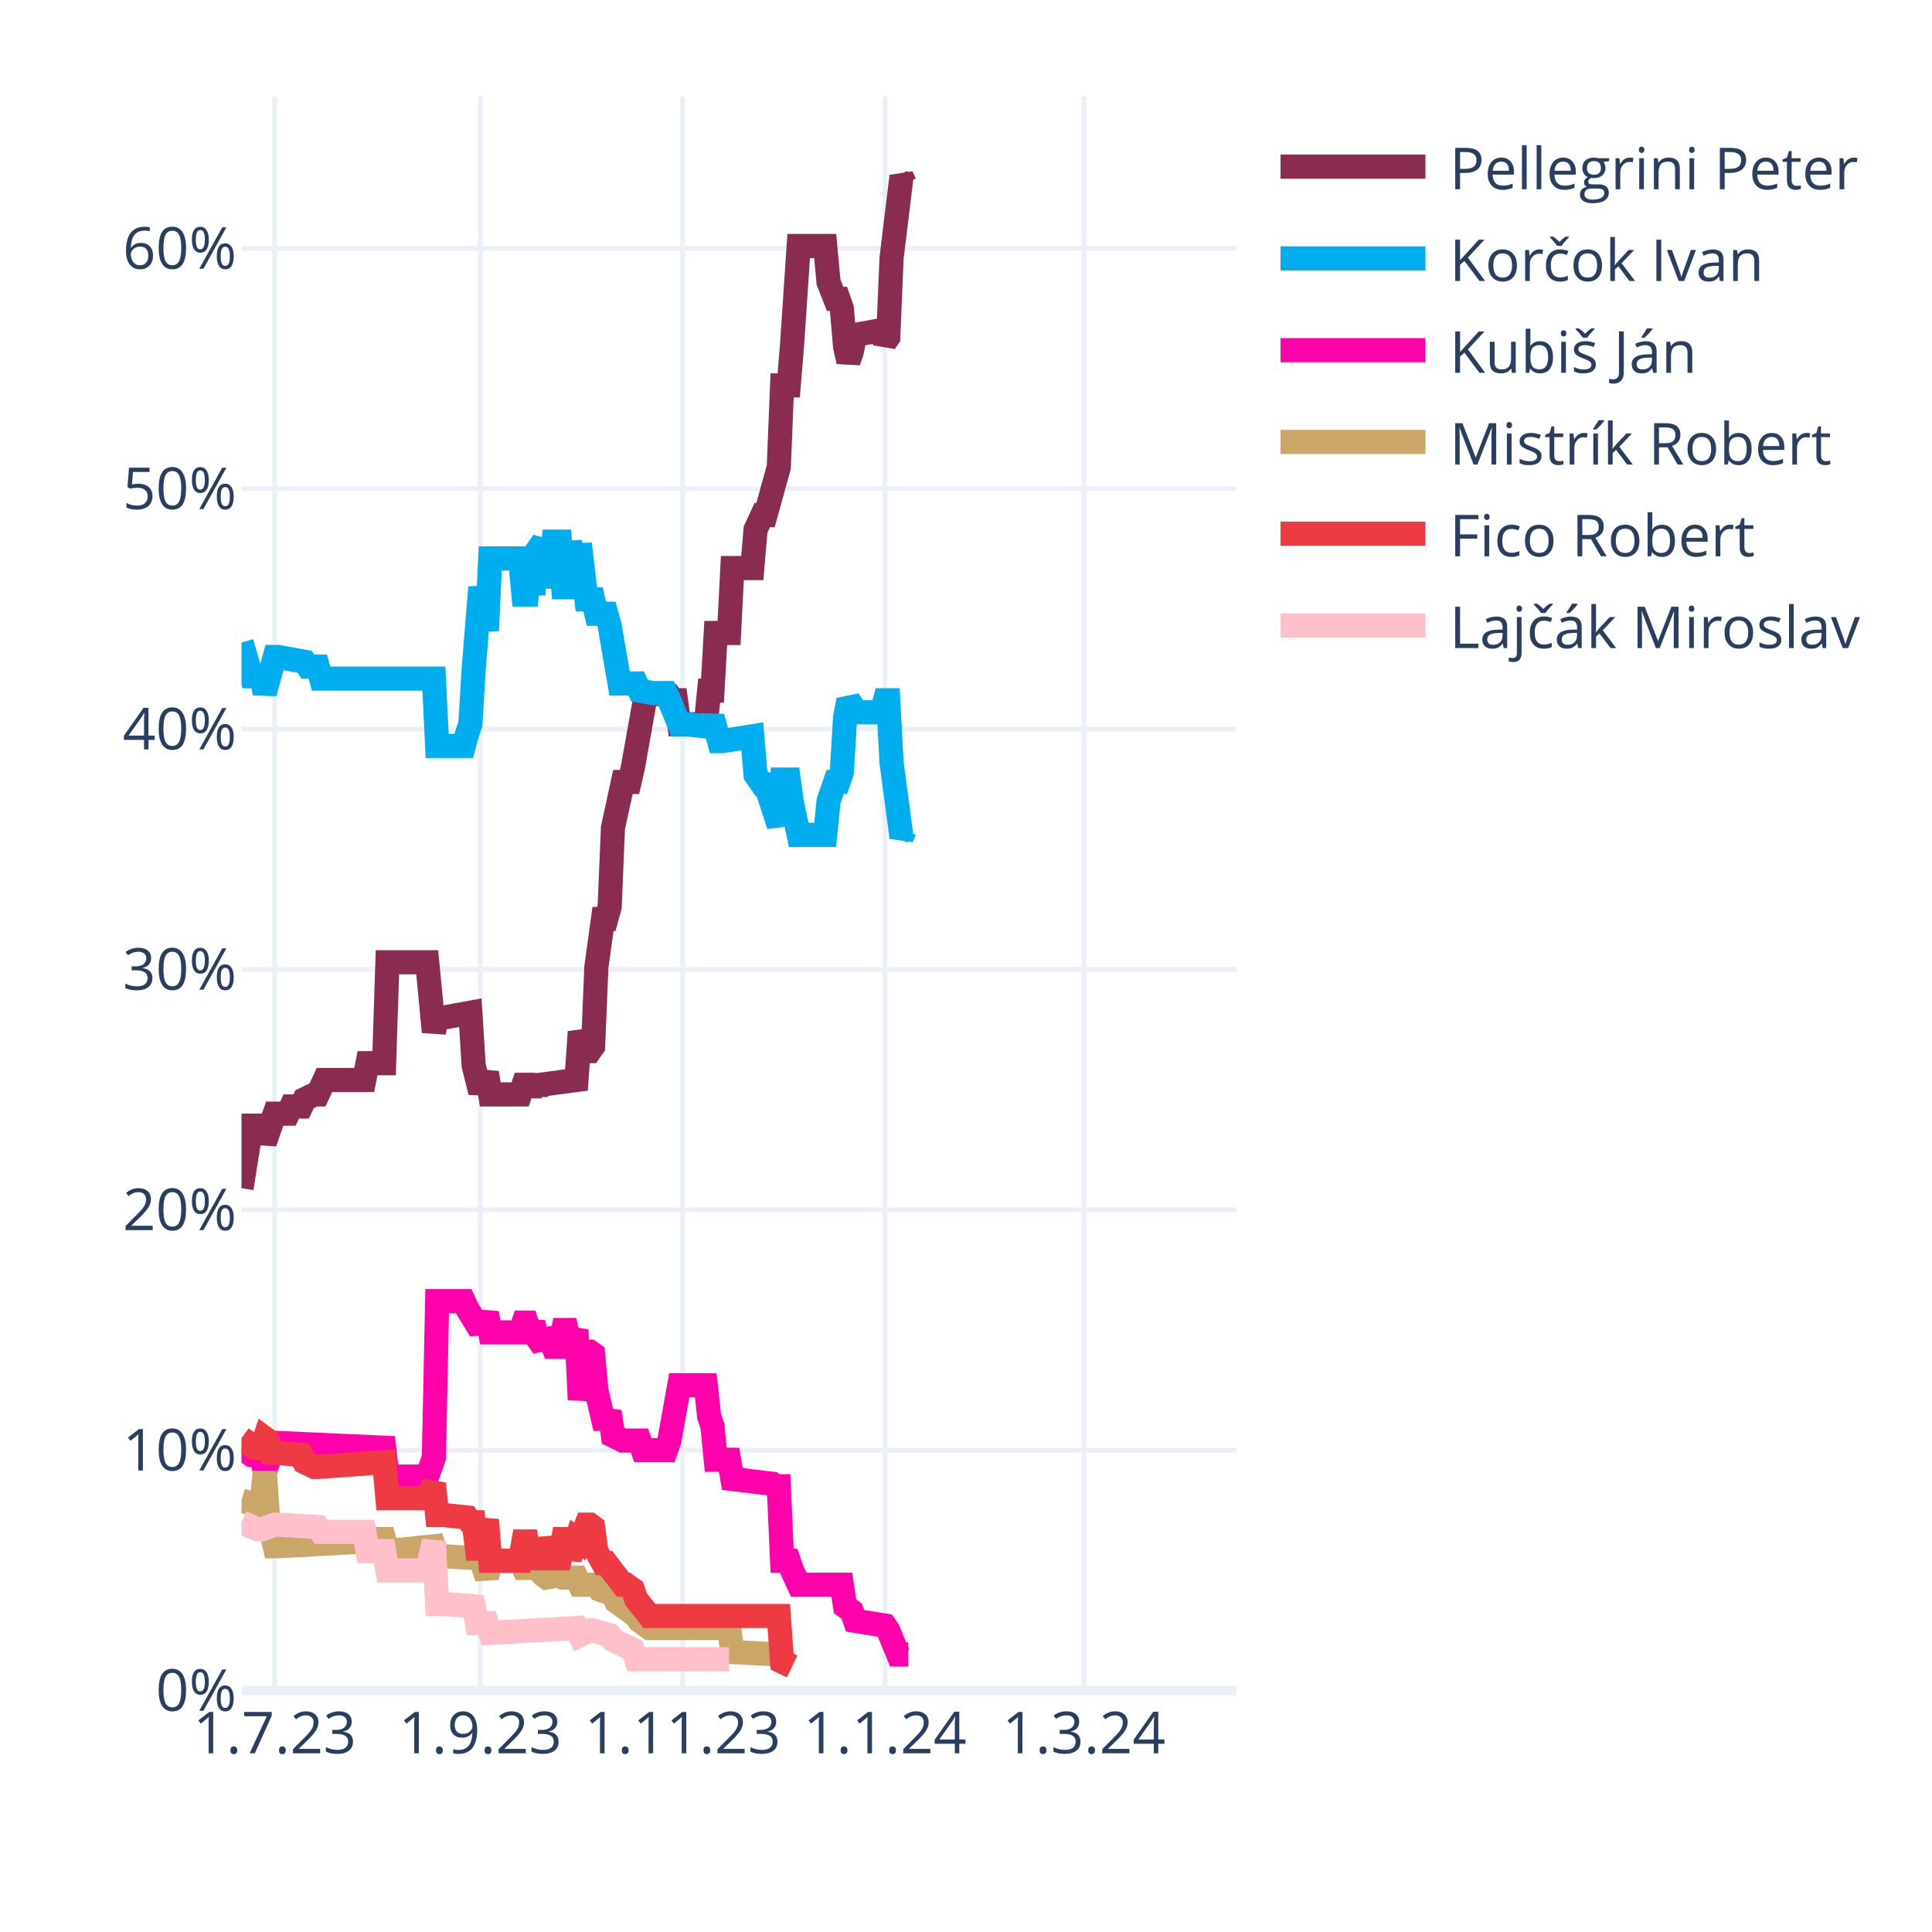
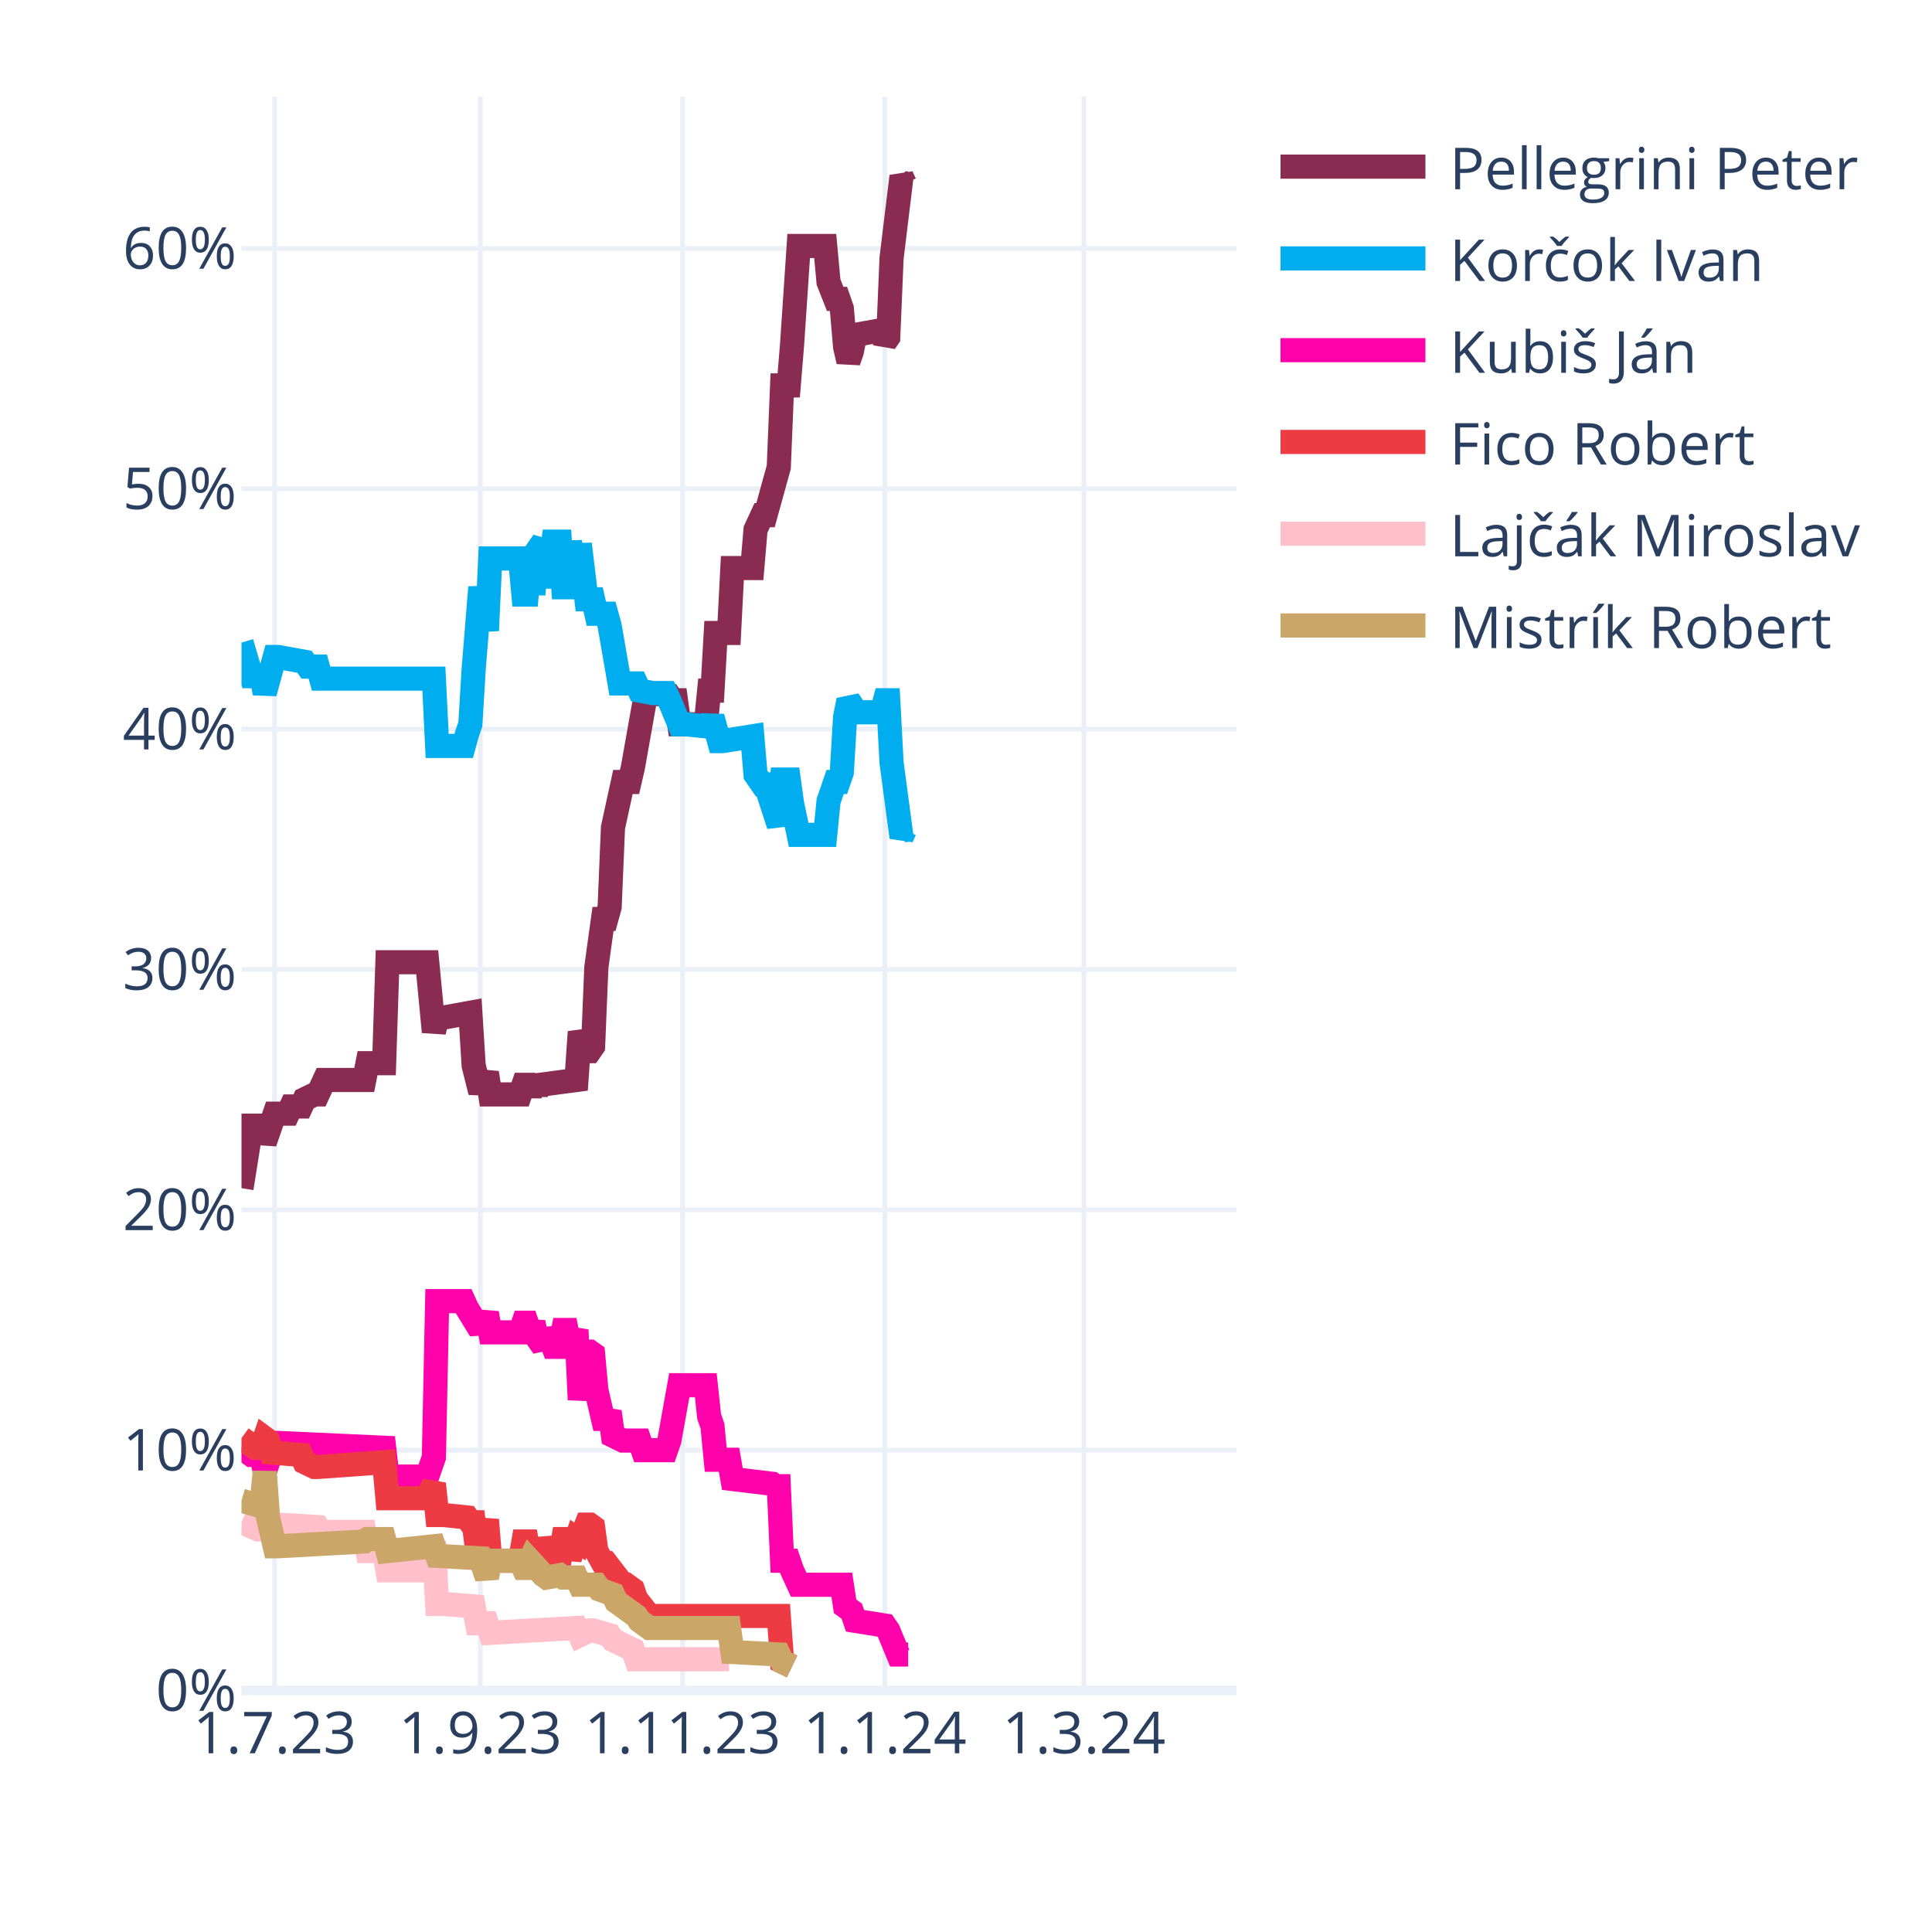
<svg xmlns="http://www.w3.org/2000/svg" class="main-svg" width="400" height="400" style="" viewBox="0 0 400 400">
  <rect x="0" y="0" width="400" height="400" style="fill: rgb(255, 255, 255); fill-opacity: 1;" />
-   <defs id="defs-299b24">
+   <defs id="defs-221a5d">
    <g class="clips">
-       <clipPath id="clip299b24xyplot" class="plotclip">
+       <clipPath id="clip221a5dxyplot" class="plotclip">
        <rect width="206" height="330" />
      </clipPath>
-       <clipPath class="axesclip" id="clip299b24x">
+       <clipPath class="axesclip" id="clip221a5dx">
        <rect x="50" y="0" width="206" height="400" />
      </clipPath>
-       <clipPath class="axesclip" id="clip299b24y">
+       <clipPath class="axesclip" id="clip221a5dy">
        <rect x="0" y="20" width="400" height="330" />
      </clipPath>
-       <clipPath class="axesclip" id="clip299b24xy">
+       <clipPath class="axesclip" id="clip221a5dxy">
        <rect x="50" y="20" width="206" height="330" />
      </clipPath>
    </g>
    <g class="gradients" />
    <g class="patterns" />
  </defs>
  <g class="bglayer" />
  <g class="layer-below">
    <g class="imagelayer" />
    <g class="shapelayer" />
  </g>
  <g class="cartesianlayer">
    <g class="subplot xy">
      <g class="layer-subplot">
        <g class="shapelayer" />
        <g class="imagelayer" />
      </g>
      <g class="minor-gridlayer">
        <g class="x" />
        <g class="y" />
      </g>
      <g class="gridlayer">
        <g class="x">
          <path class="xgrid crisp" transform="translate(56.87,0)" d="M0,20v330" style="stroke: rgb(235, 240, 248); stroke-opacity: 1; stroke-width: 1px;" />
          <path class="xgrid crisp" transform="translate(99.44,0)" d="M0,20v330" style="stroke: rgb(235, 240, 248); stroke-opacity: 1; stroke-width: 1px;" />
          <path class="xgrid crisp" transform="translate(141.33,0)" d="M0,20v330" style="stroke: rgb(235, 240, 248); stroke-opacity: 1; stroke-width: 1px;" />
          <path class="xgrid crisp" transform="translate(183.21,0)" d="M0,20v330" style="stroke: rgb(235, 240, 248); stroke-opacity: 1; stroke-width: 1px;" />
          <path class="xgrid crisp" transform="translate(224.41,0)" d="M0,20v330" style="stroke: rgb(235, 240, 248); stroke-opacity: 1; stroke-width: 1px;" />
        </g>
        <g class="y">
          <path class="ygrid crisp" transform="translate(0,300.24)" d="M50,0h206" style="stroke: rgb(235, 240, 248); stroke-opacity: 1; stroke-width: 1px;" />
          <path class="ygrid crisp" transform="translate(0,250.48)" d="M50,0h206" style="stroke: rgb(235, 240, 248); stroke-opacity: 1; stroke-width: 1px;" />
          <path class="ygrid crisp" transform="translate(0,200.71)" d="M50,0h206" style="stroke: rgb(235, 240, 248); stroke-opacity: 1; stroke-width: 1px;" />
          <path class="ygrid crisp" transform="translate(0,150.95)" d="M50,0h206" style="stroke: rgb(235, 240, 248); stroke-opacity: 1; stroke-width: 1px;" />
          <path class="ygrid crisp" transform="translate(0,101.19)" d="M50,0h206" style="stroke: rgb(235, 240, 248); stroke-opacity: 1; stroke-width: 1px;" />
          <path class="ygrid crisp" transform="translate(0,51.43)" d="M50,0h206" style="stroke: rgb(235, 240, 248); stroke-opacity: 1; stroke-width: 1px;" />
        </g>
      </g>
      <g class="zerolinelayer">
        <path class="yzl zl crisp" transform="translate(0,350)" d="M50,0h206" style="stroke: rgb(235, 240, 248); stroke-opacity: 1; stroke-width: 2px;" />
      </g>
      <path class="xlines-below" />
      <path class="ylines-below" />
      <g class="overlines-below" />
      <g class="xaxislayer-below" />
      <g class="yaxislayer-below" />
      <g class="overaxes-below" />
-       <g class="plot" transform="translate(50,20)" clip-path="url(#clip299b24xyplot)">
+       <g class="plot" transform="translate(50,20)" clip-path="url(#clip221a5dxyplot)">
        <g class="scatterlayer mlayer">
-           <g class="trace scatter trace79b465" style="stroke-miterlimit: 2; opacity: 1;">
+           <g class="trace scatter trace24fcfd" style="stroke-miterlimit: 2; opacity: 1;">
            <g class="fills" />
            <g class="errorbars" />
            <g class="lines">
              <path class="js-line" d="M0,226L2.06,213.06L2.75,213.06L4.12,213.06L4.81,216.54L6.87,210.57L7.55,210.57L9.61,210.57L10.3,209.08L12.36,209.08L13.05,207.59L15.11,206.59L15.79,206.59L17.17,203.6L17.85,203.6L25.41,203.6L26.09,200.12L29.53,200.12L30.21,179.22L38.45,179.22L39.83,193.65L40.51,190.67L41.89,190.67L47.38,189.67L48.07,200.62L49.44,206.09L50.13,204.1L50.81,202.11L51.5,206.59L57.68,206.59L58.37,204.6L59.05,204.6L59.74,206.59L60.43,204.6L61.11,206.09L61.8,204.6L69.35,203.6L70.04,193.65L71.41,197.63L72.1,197.63L72.79,196.64L73.47,180.22L74.85,170.26L75.53,170.26L76.22,167.78L76.91,151.35L78.97,141.9L79.65,141.9L80.34,141.9L81.03,138.91L83.77,123.49L84.46,123.49L88.58,123.99L89.27,124.98L89.95,124.98L90.64,129.96L96.13,129.96L96.82,122.99L97.51,122.99L98.19,111.05L100.94,111.05L101.63,97.61L105.75,97.61L106.43,89.65L107.81,86.66L108.49,86.66L111.24,76.71L111.93,59.79L113.3,59.79L113.99,51.33L115.36,30.93L116.05,30.93L120.85,30.93L121.54,38.4L122.91,41.88L123.6,41.88L124.29,43.87L124.97,51.83L125.66,54.82L126.35,52.83L127.03,49.34L132.53,48.35L133.21,50.84L133.9,49.84L134.59,33.42L136.65,16.5L137.33,17.99L138.02,17.99" style="vector-effect: none; fill: none; stroke: rgb(138, 44, 81); stroke-opacity: 1; stroke-width: 5px; opacity: 1;" />
            </g>
            <g class="points" />
            <g class="text" />
          </g>
-           <g class="trace scatter trace45c5d2" style="stroke-miterlimit: 2; opacity: 1;">
+           <g class="trace scatter trace7d6b5b" style="stroke-miterlimit: 2; opacity: 1;">
            <g class="fills" />
            <g class="errorbars" />
            <g class="lines">
              <path class="js-line" d="M0,113.04L2.06,120L2.75,120L4.12,120L4.81,123.49L6.87,116.02L7.55,116.02L13.05,117.02L13.73,118.01L15.79,118.01L16.48,120.5L39.83,120.5L40.51,134.44L46.01,134.44L46.69,131.95L47.38,129.96L48.07,118.51L49.44,101.59L50.13,106.07L50.81,110.55L51.5,95.62L57.68,95.62L58.37,103.09L59.05,103.09L59.74,95.62L60.43,103.09L61.11,94.13L62.49,92.14L63.17,101.59L64.55,92.14L65.23,92.14L65.92,92.14L66.61,101.59L67.29,101.59L67.98,92.14L69.35,101.59L70.04,92.64L71.41,104.08L72.1,104.08L72.79,104.08L73.47,107.07L75.53,107.07L76.22,109.55L78.28,121.5L78.97,121.5L81.71,121.5L82.4,122.99L85.15,123.49L85.83,123.49L87.89,123.49L88.58,124.98L90.64,129.96L92.01,129.96L96.82,130.45L97.51,128.46L98.88,133.44L99.57,133.44L105.75,132.45L106.43,140.41L107.81,142.4L108.49,142.4L111.24,150.86L111.93,141.4L113.3,141.4L113.99,146.38L115.36,152.85L116.05,152.85L120.85,152.85L121.54,145.88L122.91,141.9L123.6,141.9L124.29,139.91L124.97,128.46L125.66,124.98L126.35,125.98L127.03,127.47L132.53,127.47L133.21,124.98L133.9,124.98L134.59,137.92L136.65,153.35L137.33,151.85L138.02,151.85" style="vector-effect: none; fill: none; stroke: rgb(0, 174, 239); stroke-opacity: 1; stroke-width: 5px; opacity: 1;" />
            </g>
            <g class="points" />
            <g class="text" />
          </g>
-           <g class="trace scatter tracea86564" style="stroke-miterlimit: 2; opacity: 1;">
+           <g class="trace scatter traceffbc10" style="stroke-miterlimit: 2; opacity: 1;">
            <g class="fills" />
            <g class="errorbars" />
            <g class="lines">
              <path class="js-line" d="M0,279.74L2.06,281.23L2.75,281.23L4.12,281.23L4.81,284.72L6.87,278.75L7.55,278.75L29.53,279.74L30.21,285.71L38.45,285.71L39.83,281.73L40.51,249.39L41.89,249.39L46.01,249.39L46.69,250.88L49.44,255.36L50.13,253.86L50.81,251.87L51.5,255.85L57.68,255.85L58.37,253.86L59.05,253.86L59.74,255.85L60.43,253.86L61.11,256.85L62.49,258.84L63.17,255.36L64.55,258.84L65.23,258.84L65.92,258.84L66.61,255.36L67.29,255.36L67.98,258.84L69.35,255.36L70.04,269.79L71.41,259.84L72.1,259.84L72.79,260.33L73.47,267.8L74.85,273.77L75.53,273.77L76.22,272.28L76.91,277.25L78.97,278.25L79.65,278.25L82.4,278.25L83.09,280.24L87.89,280.24L88.58,278.25L90.64,266.8L92.01,266.8L96.13,266.8L96.82,273.27L97.51,275.26L98.19,282.23L100.94,282.23L101.63,286.21L109.87,287.2L110.55,287.7L111.24,287.7L111.93,303.13L113.3,303.13L113.99,305.12L115.36,308.1L116.05,308.1L124.29,308.1L124.97,312.58L126.35,313.58L127.03,315.57L133.21,316.56L133.9,317.56L135.96,322.54L136.65,322.54L138.02,322.54" style="vector-effect: none; fill: none; stroke: rgb(255, 1, 170); stroke-opacity: 1; stroke-width: 5px; opacity: 1;" />
            </g>
            <g class="points" />
            <g class="text" />
          </g>
-           <g class="trace scatter traceb3691a" style="stroke-miterlimit: 2; opacity: 1;">
+           <g class="trace scatter tracee407c8" style="stroke-miterlimit: 2; opacity: 1;">
+             <g class="fills" />
+             <g class="errorbars" />
+             <g class="lines">
+               <path class="js-line" d="M0,277.75L2.75,279.74L3.43,279.74L4.12,279.74L4.81,277.75L5.49,278.25L6.18,280.74L12.36,281.23L13.05,282.73L15.11,283.72L15.79,283.72L29.53,282.73L30.21,290.19L38.45,290.19L39.83,287.2L40.51,293.67L41.89,293.67L46.69,294.17L47.38,295.17L48.07,295.17L48.75,300.64L49.44,300.64L50.13,297.65L50.81,294.67L51.5,303.13L57.68,303.13L58.37,299.15L59.05,299.15L59.74,303.13L60.43,299.15L61.11,302.63L62.49,302.63L63.17,298.65L64.55,302.63L65.23,302.63L65.92,302.63L66.61,298.65L67.29,298.65L67.98,302.63L69.35,298.65L70.04,299.15L71.41,295.66L72.1,295.66L72.79,296.16L73.47,301.14L74.85,303.63L75.53,303.63L78.97,308.1L79.65,308.1L81.03,309.1L81.71,311.09L84.46,314.57L85.15,314.57L111.24,314.57L111.93,324.03L113.99,325.02" style="vector-effect: none; fill: none; stroke: rgb(238, 58, 67); stroke-opacity: 1; stroke-width: 5px; opacity: 1;" />
+             </g>
+             <g class="points" />
+             <g class="text" />
+           </g>
+           <g class="trace scatter trace114a41" style="stroke-miterlimit: 2; opacity: 1;">
+             <g class="fills" />
+             <g class="errorbars" />
+             <g class="lines">
+               <path class="js-line" d="M0,295.17L3.43,296.66L4.12,296.66L6.87,295.66L7.55,295.66L15.79,296.16L16.48,297.16L25.41,297.16L26.09,301.14L29.53,301.14L30.21,305.12L38.45,305.12L39.83,299.15L40.51,312.09L41.89,312.09L48.07,312.58L48.75,316.07L50.81,316.07L51.5,318.06L69.35,317.06L70.04,318.55L72.1,317.56L72.79,317.56L76.22,318.55L76.91,319.55L81.03,321.54L81.71,323.53L100.94,323.53" style="vector-effect: none; fill: none; stroke: rgb(255, 192, 203); stroke-opacity: 1; stroke-width: 5px; opacity: 1;" />
+             </g>
+             <g class="points" />
+             <g class="text" />
+           </g>
+           <g class="trace scatter traceb82ccc" style="stroke-miterlimit: 2; opacity: 1;">
            <g class="fills" />
            <g class="errorbars" />
            <g class="lines">
              <path class="js-line" d="M0,290.69L3.43,291.68L4.12,291.68L4.81,284.72L5.49,294.17L6.87,300.14L7.55,300.14L25.41,299.15L26.09,298.65L29.53,298.65L30.21,301.14L39.83,300.14L40.51,302.13L49.44,302.63L50.13,304.62L50.81,306.61L51.5,303.13L57.68,303.13L58.37,304.62L59.05,304.62L59.74,303.13L62.49,306.11L63.17,306.61L65.92,306.11L66.61,306.61L69.35,306.61L70.04,308.1L73.47,308.1L74.16,309.1L76.91,310.1L77.59,311.59L81.71,314.57L82.4,315.57L84.46,317.06L85.15,317.06L100.94,317.06L101.63,322.04L111.24,322.54L111.93,324.03L113.99,325.02" style="vector-effect: none; fill: none; stroke: rgb(202, 166, 105); stroke-opacity: 1; stroke-width: 5px; opacity: 1;" />
-             </g>
-             <g class="points" />
-             <g class="text" />
-           </g>
-           <g class="trace scatter trace089def" style="stroke-miterlimit: 2; opacity: 1;">
-             <g class="fills" />
-             <g class="errorbars" />
-             <g class="lines">
-               <path class="js-line" d="M0,277.75L2.75,279.74L3.43,279.74L4.12,279.74L4.81,277.75L5.49,278.25L6.18,280.74L12.36,281.23L13.05,282.73L15.11,283.72L15.79,283.72L29.53,282.73L30.21,290.19L38.45,290.19L39.83,287.2L40.51,293.67L41.89,293.67L46.69,294.17L47.38,295.17L48.07,295.17L48.75,300.64L49.44,300.64L50.13,297.65L50.81,294.67L51.5,303.13L57.68,303.13L58.37,299.15L59.05,299.15L59.74,303.13L60.43,299.15L61.11,302.63L62.49,302.63L63.17,298.65L64.55,302.63L65.23,302.63L65.92,302.63L66.61,298.65L67.29,298.65L67.98,302.63L69.35,298.65L70.04,299.15L71.41,295.66L72.1,295.66L72.79,296.16L73.47,301.14L74.85,303.63L75.53,303.63L78.97,308.1L79.65,308.1L81.03,309.1L81.71,311.09L84.46,314.57L85.15,314.57L111.24,314.57L111.93,324.03L113.99,325.02" style="vector-effect: none; fill: none; stroke: rgb(238, 58, 67); stroke-opacity: 1; stroke-width: 5px; opacity: 1;" />
-             </g>
-             <g class="points" />
-             <g class="text" />
-           </g>
-           <g class="trace scatter traceddfc44" style="stroke-miterlimit: 2; opacity: 1;">
-             <g class="fills" />
-             <g class="errorbars" />
-             <g class="lines">
-               <path class="js-line" d="M0,295.17L3.43,296.66L4.12,296.66L6.87,295.66L7.55,295.66L15.79,296.16L16.48,297.16L25.41,297.16L26.09,301.14L29.53,301.14L30.21,305.12L38.45,305.12L39.83,299.15L40.51,312.09L41.89,312.09L48.07,312.58L48.75,316.07L50.81,316.07L51.5,318.06L69.35,317.06L70.04,318.55L72.1,317.56L72.79,317.56L76.22,318.55L76.91,319.55L81.03,321.54L81.71,323.53L100.94,323.53" style="vector-effect: none; fill: none; stroke: rgb(255, 192, 203); stroke-opacity: 1; stroke-width: 5px; opacity: 1;" />
            </g>
            <g class="points" />
            <g class="text" />
          </g>
        </g>
      </g>
      <g class="overplot" />
      <path class="xlines-above crisp" d="M0,0" style="fill: none;" />
      <path class="ylines-above crisp" d="M0,0" style="fill: none;" />
      <g class="overlines-above" />
      <g class="xaxislayer-above">
        <g class="xtick">
          <text text-anchor="middle" x="0" y="363" transform="translate(56.87,0)" style="font-family: 'Open Sans', verdana, arial, sans-serif; font-size: 12px; fill: rgb(42, 63, 95); fill-opacity: 1; white-space: pre; opacity: 1;">1.7.23</text>
        </g>
        <g class="xtick">
          <text text-anchor="middle" x="0" y="363" style="font-family: 'Open Sans', verdana, arial, sans-serif; font-size: 12px; fill: rgb(42, 63, 95); fill-opacity: 1; white-space: pre; opacity: 1;" transform="translate(99.44,0)">1.9.23</text>
        </g>
        <g class="xtick">
          <text text-anchor="middle" x="0" y="363" style="font-family: 'Open Sans', verdana, arial, sans-serif; font-size: 12px; fill: rgb(42, 63, 95); fill-opacity: 1; white-space: pre; opacity: 1;" transform="translate(141.33,0)">1.11.23</text>
        </g>
        <g class="xtick">
          <text text-anchor="middle" x="0" y="363" style="font-family: 'Open Sans', verdana, arial, sans-serif; font-size: 12px; fill: rgb(42, 63, 95); fill-opacity: 1; white-space: pre; opacity: 1;" transform="translate(183.21,0)">1.1.24</text>
        </g>
        <g class="xtick">
          <text text-anchor="middle" x="0" y="363" style="font-family: 'Open Sans', verdana, arial, sans-serif; font-size: 12px; fill: rgb(42, 63, 95); fill-opacity: 1; white-space: pre; opacity: 1;" transform="translate(224.41,0)">1.3.24</text>
        </g>
      </g>
      <g class="yaxislayer-above">
        <g class="ytick">
          <text text-anchor="end" x="49" y="4.2" transform="translate(0,350)" style="font-family: 'Open Sans', verdana, arial, sans-serif; font-size: 12px; fill: rgb(42, 63, 95); fill-opacity: 1; white-space: pre; opacity: 1;">0%</text>
        </g>
        <g class="ytick">
          <text text-anchor="end" x="49" y="4.2" style="font-family: 'Open Sans', verdana, arial, sans-serif; font-size: 12px; fill: rgb(42, 63, 95); fill-opacity: 1; white-space: pre; opacity: 1;" transform="translate(0,300.24)">10%</text>
        </g>
        <g class="ytick">
          <text text-anchor="end" x="49" y="4.2" style="font-family: 'Open Sans', verdana, arial, sans-serif; font-size: 12px; fill: rgb(42, 63, 95); fill-opacity: 1; white-space: pre; opacity: 1;" transform="translate(0,250.48)">20%</text>
        </g>
        <g class="ytick">
          <text text-anchor="end" x="49" y="4.2" style="font-family: 'Open Sans', verdana, arial, sans-serif; font-size: 12px; fill: rgb(42, 63, 95); fill-opacity: 1; white-space: pre; opacity: 1;" transform="translate(0,200.71)">30%</text>
        </g>
        <g class="ytick">
          <text text-anchor="end" x="49" y="4.2" style="font-family: 'Open Sans', verdana, arial, sans-serif; font-size: 12px; fill: rgb(42, 63, 95); fill-opacity: 1; white-space: pre; opacity: 1;" transform="translate(0,150.95)">40%</text>
        </g>
        <g class="ytick">
          <text text-anchor="end" x="49" y="4.2" style="font-family: 'Open Sans', verdana, arial, sans-serif; font-size: 12px; fill: rgb(42, 63, 95); fill-opacity: 1; white-space: pre; opacity: 1;" transform="translate(0,101.19)">50%</text>
        </g>
        <g class="ytick">
          <text text-anchor="end" x="49" y="4.2" style="font-family: 'Open Sans', verdana, arial, sans-serif; font-size: 12px; fill: rgb(42, 63, 95); fill-opacity: 1; white-space: pre; opacity: 1;" transform="translate(0,51.43)">60%</text>
        </g>
      </g>
      <g class="overaxes-above" />
    </g>
  </g>
  <g class="polarlayer" />
  <g class="smithlayer" />
  <g class="ternarylayer" />
  <g class="geolayer" />
  <g class="funnelarealayer" />
  <g class="pielayer" />
  <g class="iciclelayer" />
  <g class="treemaplayer" />
  <g class="sunburstlayer" />
  <g class="glimages" />
-   <defs id="topdefs-299b24">
+   <defs id="topdefs-221a5d">
    <g class="clips" />
-     <clipPath id="legend299b24">
+     <clipPath id="legend221a5d">
      <rect width="128" height="124" x="0" y="0" />
    </clipPath>
  </defs>
  <g class="layer-above">
    <g class="imagelayer" />
    <g class="shapelayer" />
  </g>
  <g class="infolayer">
    <g class="legend" pointer-events="all" transform="translate(260.12,20)">
      <rect class="bg" shape-rendering="crispEdges" width="128" height="124" x="0" y="0" style="stroke: rgb(68, 68, 68); stroke-opacity: 1; fill: rgb(255, 255, 255); fill-opacity: 1; stroke-width: 0px;" />
-       <g class="scrollbox" transform="" clip-path="url(#legend299b24)">
+       <g class="scrollbox" transform="" clip-path="url(#legend221a5d)">
        <g class="groups">
          <g class="traces" transform="translate(0,14.5)" style="opacity: 1;">
            <text class="legendtext" text-anchor="start" x="40" y="4.68" style="font-family: 'Open Sans', verdana, arial, sans-serif; font-size: 12px; fill: rgb(42, 63, 95); fill-opacity: 1; white-space: pre;">Pellegrini Peter</text>
            <g class="layers" style="opacity: 1;">
              <g class="legendfill" />
              <g class="legendlines">
                <path class="js-line" d="M5,0h30" style="fill: none; stroke: rgb(138, 44, 81); stroke-opacity: 1; stroke-width: 5px;" />
              </g>
              <g class="legendsymbols">
                <g class="legendpoints" />
              </g>
            </g>
            <rect class="legendtoggle" x="0" y="-9.5" width="122.703" height="19" style="fill: rgb(0, 0, 0); fill-opacity: 0;" />
          </g>
          <g class="traces" transform="translate(0,33.5)" style="opacity: 1;">
            <text class="legendtext" text-anchor="start" x="40" y="4.68" style="font-family: 'Open Sans', verdana, arial, sans-serif; font-size: 12px; fill: rgb(42, 63, 95); fill-opacity: 1; white-space: pre;">Korčok Ivan</text>
            <g class="layers" style="opacity: 1;">
              <g class="legendfill" />
              <g class="legendlines">
                <path class="js-line" d="M5,0h30" style="fill: none; stroke: rgb(0, 174, 239); stroke-opacity: 1; stroke-width: 5px;" />
              </g>
              <g class="legendsymbols">
                <g class="legendpoints" />
              </g>
            </g>
            <rect class="legendtoggle" x="0" y="-9.5" width="122.703" height="19" style="fill: rgb(0, 0, 0); fill-opacity: 0;" />
          </g>
          <g class="traces" transform="translate(0,52.5)" style="opacity: 1;">
            <text class="legendtext" text-anchor="start" x="40" y="4.68" style="font-family: 'Open Sans', verdana, arial, sans-serif; font-size: 12px; fill: rgb(42, 63, 95); fill-opacity: 1; white-space: pre;">Kubiš Ján</text>
            <g class="layers" style="opacity: 1;">
              <g class="legendfill" />
              <g class="legendlines">
                <path class="js-line" d="M5,0h30" style="fill: none; stroke: rgb(255, 1, 170); stroke-opacity: 1; stroke-width: 5px;" />
              </g>
              <g class="legendsymbols">
                <g class="legendpoints" />
              </g>
            </g>
            <rect class="legendtoggle" x="0" y="-9.5" width="122.703" height="19" style="fill: rgb(0, 0, 0); fill-opacity: 0;" />
          </g>
          <g class="traces" transform="translate(0,71.5)" style="opacity: 1;">
+             <text class="legendtext" text-anchor="start" x="40" y="4.68" style="font-family: 'Open Sans', verdana, arial, sans-serif; font-size: 12px; fill: rgb(42, 63, 95); fill-opacity: 1; white-space: pre;">Fico Robert</text>
+             <g class="layers" style="opacity: 1;">
+               <g class="legendfill" />
+               <g class="legendlines">
+                 <path class="js-line" d="M5,0h30" style="fill: none; stroke: rgb(238, 58, 67); stroke-opacity: 1; stroke-width: 5px;" />
+               </g>
+               <g class="legendsymbols">
+                 <g class="legendpoints" />
+               </g>
+             </g>
+             <rect class="legendtoggle" x="0" y="-9.5" width="122.703" height="19" style="fill: rgb(0, 0, 0); fill-opacity: 0;" />
+           </g>
+           <g class="traces" transform="translate(0,90.5)" style="opacity: 1;">
+             <text class="legendtext" text-anchor="start" x="40" y="4.68" style="font-family: 'Open Sans', verdana, arial, sans-serif; font-size: 12px; fill: rgb(42, 63, 95); fill-opacity: 1; white-space: pre;">Lajčák Miroslav</text>
+             <g class="layers" style="opacity: 1;">
+               <g class="legendfill" />
+               <g class="legendlines">
+                 <path class="js-line" d="M5,0h30" style="fill: none; stroke: rgb(255, 192, 203); stroke-opacity: 1; stroke-width: 5px;" />
+               </g>
+               <g class="legendsymbols">
+                 <g class="legendpoints" />
+               </g>
+             </g>
+             <rect class="legendtoggle" x="0" y="-9.5" width="122.703" height="19" style="fill: rgb(0, 0, 0); fill-opacity: 0;" />
+           </g>
+           <g class="traces" transform="translate(0,109.5)" style="opacity: 1;">
            <text class="legendtext" text-anchor="start" x="40" y="4.68" style="font-family: 'Open Sans', verdana, arial, sans-serif; font-size: 12px; fill: rgb(42, 63, 95); fill-opacity: 1; white-space: pre;">Mistrík Robert</text>
            <g class="layers" style="opacity: 1;">
              <g class="legendfill" />
              <g class="legendlines">
                <path class="js-line" d="M5,0h30" style="fill: none; stroke: rgb(202, 166, 105); stroke-opacity: 1; stroke-width: 5px;" />
-               </g>
-               <g class="legendsymbols">
-                 <g class="legendpoints" />
-               </g>
-             </g>
-             <rect class="legendtoggle" x="0" y="-9.5" width="122.703" height="19" style="fill: rgb(0, 0, 0); fill-opacity: 0;" />
-           </g>
-           <g class="traces" transform="translate(0,90.5)" style="opacity: 1;">
-             <text class="legendtext" text-anchor="start" x="40" y="4.68" style="font-family: 'Open Sans', verdana, arial, sans-serif; font-size: 12px; fill: rgb(42, 63, 95); fill-opacity: 1; white-space: pre;">Fico Robert</text>
-             <g class="layers" style="opacity: 1;">
-               <g class="legendfill" />
-               <g class="legendlines">
-                 <path class="js-line" d="M5,0h30" style="fill: none; stroke: rgb(238, 58, 67); stroke-opacity: 1; stroke-width: 5px;" />
-               </g>
-               <g class="legendsymbols">
-                 <g class="legendpoints" />
-               </g>
-             </g>
-             <rect class="legendtoggle" x="0" y="-9.5" width="122.703" height="19" style="fill: rgb(0, 0, 0); fill-opacity: 0;" />
-           </g>
-           <g class="traces" transform="translate(0,109.5)" style="opacity: 1;">
-             <text class="legendtext" text-anchor="start" x="40" y="4.68" style="font-family: 'Open Sans', verdana, arial, sans-serif; font-size: 12px; fill: rgb(42, 63, 95); fill-opacity: 1; white-space: pre;">Lajčák Miroslav</text>
-             <g class="layers" style="opacity: 1;">
-               <g class="legendfill" />
-               <g class="legendlines">
-                 <path class="js-line" d="M5,0h30" style="fill: none; stroke: rgb(255, 192, 203); stroke-opacity: 1; stroke-width: 5px;" />
              </g>
              <g class="legendsymbols">
                <g class="legendpoints" />
              </g>
            </g>
            <rect class="legendtoggle" x="0" y="-9.5" width="122.703" height="19" style="fill: rgb(0, 0, 0); fill-opacity: 0;" />
          </g>
        </g>
      </g>
      <rect class="scrollbar" rx="20" ry="3" width="0" height="0" x="0" y="0" style="fill: rgb(128, 139, 164); fill-opacity: 1;" />
    </g>
    <g class="g-gtitle" />
    <g class="g-xtitle" />
    <g class="g-ytitle" />
  </g>
</svg>
